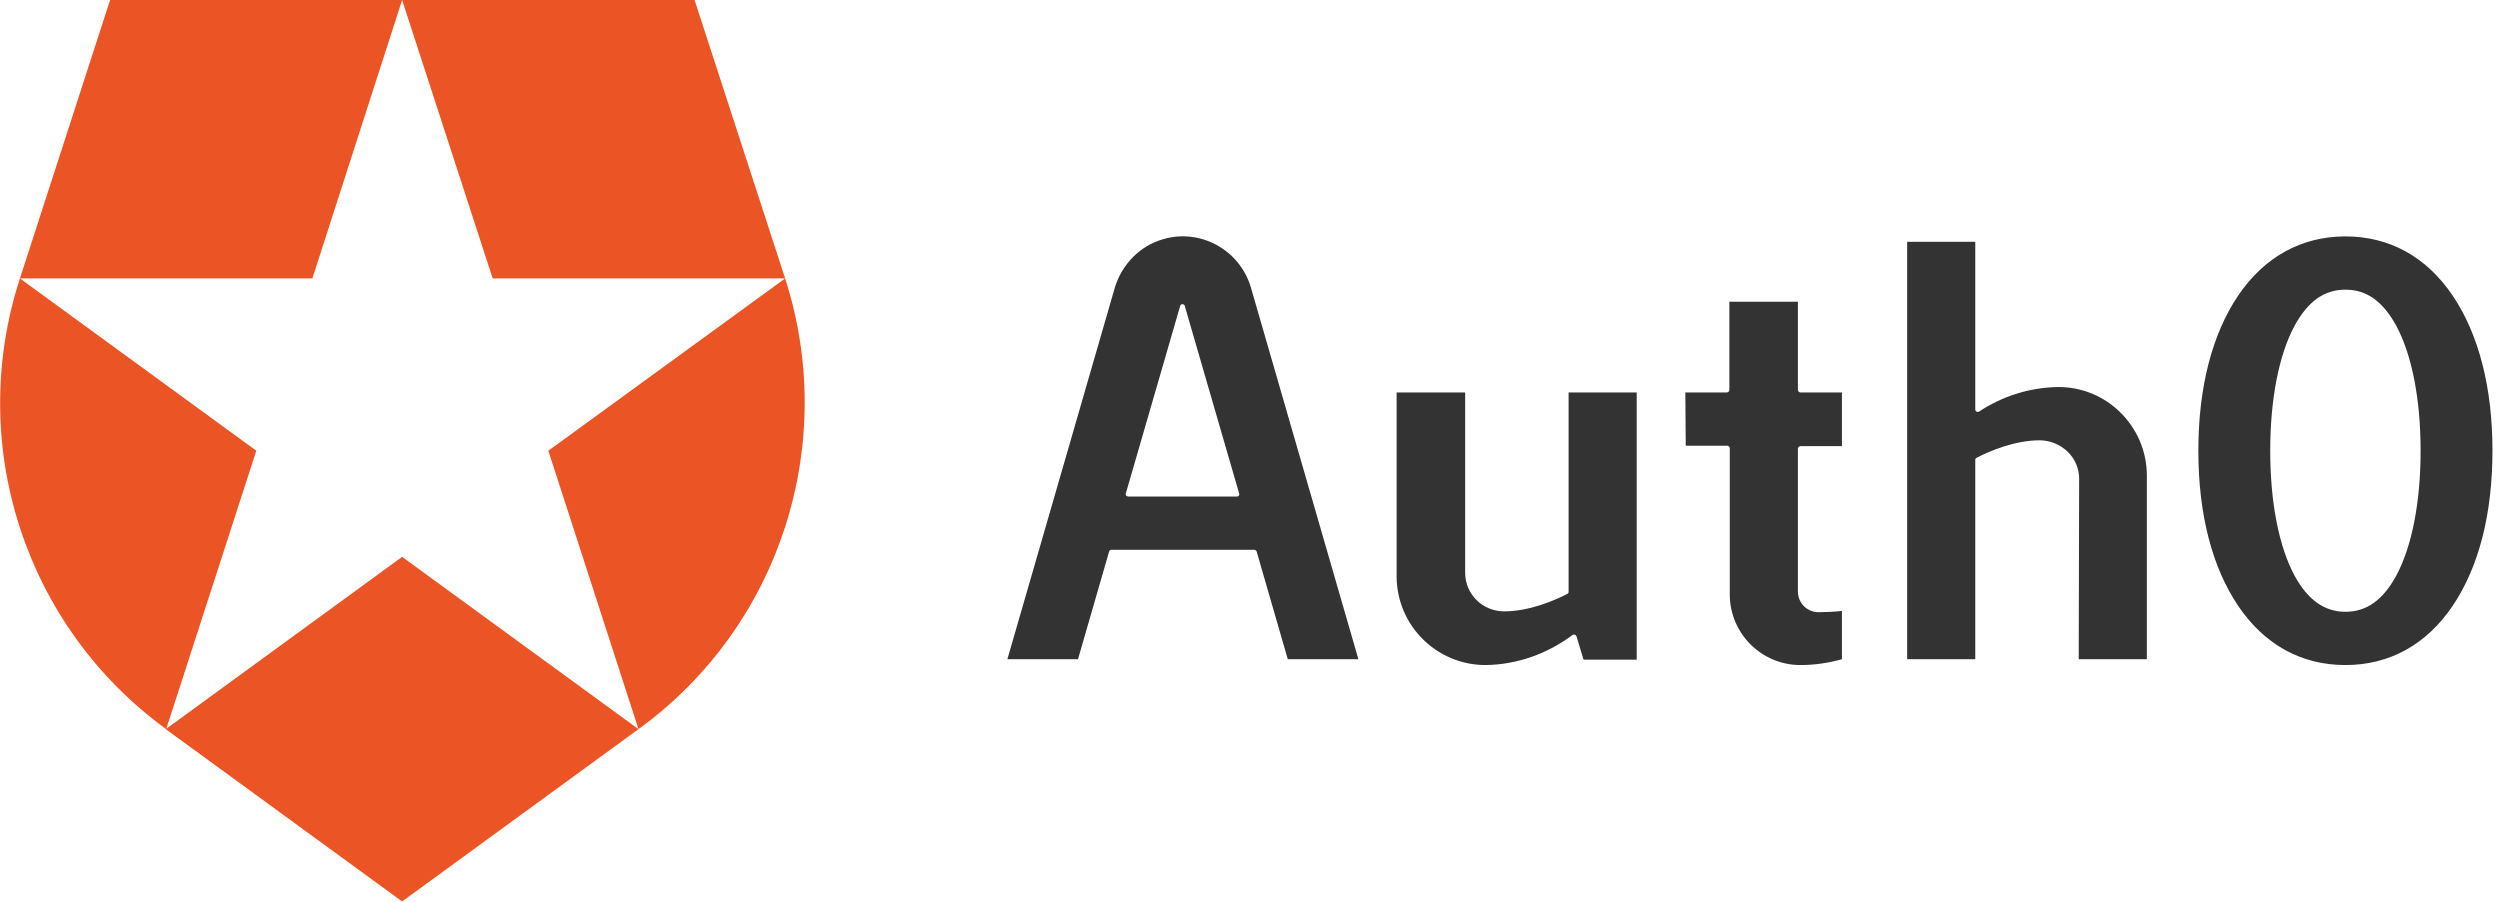
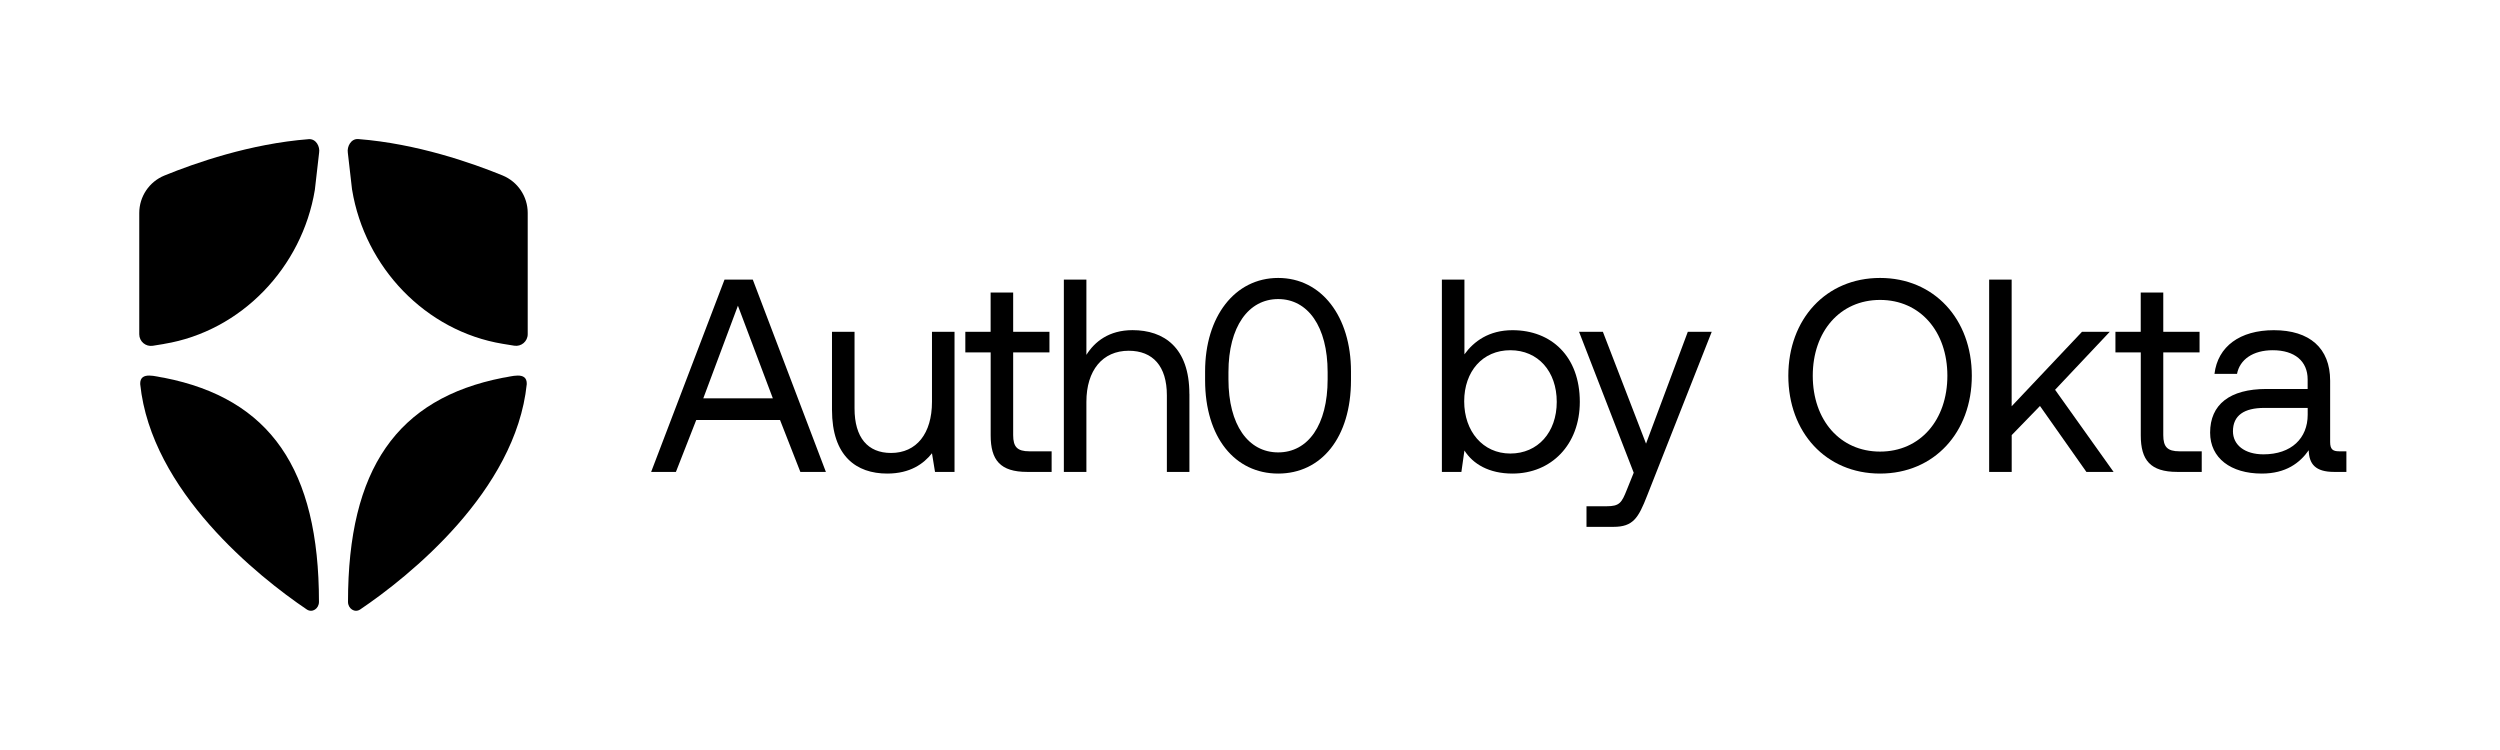
- <svg xmlns="http://www.w3.org/2000/svg" width="208" height="75" viewBox="0 0 208 75" fill="none">
-   <path d="M102.926 41.309H93.871C93.802 41.309 93.733 41.274 93.698 41.239C93.664 41.17 93.629 41.136 93.664 41.066L98.191 25.45C98.226 25.346 98.33 25.277 98.433 25.311C98.502 25.346 98.572 25.381 98.572 25.45L103.099 41.066C103.134 41.136 103.099 41.205 103.065 41.239C103.065 41.274 102.996 41.309 102.926 41.309ZM107.143 54.847H113.019L104.067 23.892C103.134 20.776 99.85 18.975 96.74 19.91C94.839 20.464 93.353 21.987 92.765 23.892L83.814 54.847H89.689L92.281 45.879C92.316 45.776 92.385 45.741 92.489 45.741H104.343C104.447 45.741 104.516 45.81 104.551 45.879L107.143 54.847ZM140.254 37.084H143.71C143.813 37.084 143.917 37.188 143.917 37.292V49.515C143.952 52.735 146.578 55.332 149.793 55.332C150.968 55.332 152.143 55.159 153.249 54.847V50.831C152.592 50.9 151.866 50.935 151.313 50.935C150.346 50.935 149.585 50.173 149.585 49.203V37.327C149.585 37.223 149.689 37.119 149.793 37.119H153.249V32.652H149.793C149.689 32.652 149.585 32.548 149.585 32.444V25.104H143.883V32.444C143.883 32.548 143.779 32.652 143.675 32.652H140.219L140.254 37.084ZM172.949 54.847H178.618V39.508C178.583 35.457 175.265 32.167 171.221 32.202C168.871 32.237 166.59 32.964 164.654 34.245C164.585 34.28 164.516 34.28 164.447 34.245C164.378 34.21 164.343 34.141 164.343 34.072V20.118H158.675V54.847H164.343V38.262C164.343 38.192 164.378 38.123 164.447 38.089C165.519 37.535 167.627 36.634 169.701 36.634C170.565 36.634 171.394 36.98 172.016 37.569C172.638 38.158 172.984 38.989 172.984 39.82L172.949 54.847ZM116.198 32.652V47.992C116.233 52.077 119.551 55.332 123.595 55.332C126.221 55.298 128.744 54.397 130.818 52.839C130.887 52.805 130.956 52.77 131.025 52.805C131.095 52.839 131.129 52.874 131.164 52.943L131.751 54.882H136.175V32.652H130.507V49.238C130.507 49.307 130.472 49.377 130.403 49.411C129.332 49.965 127.224 50.865 125.15 50.865C123.353 50.865 121.901 49.446 121.901 47.645V32.652H116.198ZM195.138 50.9C193.41 50.9 192.028 49.931 190.922 47.922C189.608 45.498 188.883 41.794 188.883 37.5C188.883 33.206 189.608 29.501 190.922 27.077C192.028 25.069 193.376 24.1 195.138 24.1C196.901 24.1 198.249 25.069 199.355 27.077C200.668 29.501 201.394 33.206 201.394 37.5C201.394 41.794 200.668 45.498 199.355 47.922C198.249 49.931 196.901 50.9 195.138 50.9ZM195.138 19.668C191.509 19.668 188.399 21.364 186.221 24.584C184.044 27.805 182.903 32.237 182.903 37.5C182.903 42.763 184.044 47.195 186.221 50.415C188.399 53.636 191.475 55.332 195.138 55.332C198.802 55.332 201.878 53.636 204.055 50.415C206.233 47.195 207.373 42.763 207.373 37.5C207.373 32.237 206.233 27.805 204.055 24.584C201.878 21.364 198.802 19.668 195.138 19.668Z" fill="#333333" />
-   <path d="M65.323 23.165L57.788 0H33.456L40.991 23.165H65.323ZM33.456 0H9.159L1.659 23.165H25.991L33.456 0ZM1.659 23.165C-2.834 36.981 2.074 52.112 13.825 60.665L21.325 37.5L1.659 23.165ZM65.323 23.165L45.622 37.5L53.122 60.665C64.873 52.147 69.781 36.981 65.323 23.165ZM13.79 60.665L33.456 75L53.122 60.665L33.456 46.33L13.79 60.665Z" fill="#EB5424" />
+ <svg xmlns="http://www.w3.org/2000/svg" id="Layout" viewBox="0 0 527.8 158.32">
+   <g>
+     <path d="M137.47,99.63l15.49-40.6h5.97l15.43,40.6h-5.39l-4.29-10.96h-17.69l-4.29,10.96h-5.22Zm11.02-15.54h14.67l-7.37-19.55-7.31,19.55Z" />
+     <path d="M196.76,70.05h4.76v29.58h-4.12l-.64-3.94c-1.74,2.2-4.58,4.29-9.45,4.29-6.5,0-11.66-3.65-11.66-13.46v-16.47h4.76v16.18c0,6.15,2.78,9.4,7.71,9.4,5.39,0,8.64-4.12,8.64-10.79v-14.79Z" />
+     <path d="M209.14,74.4h-5.34v-4.35h5.34v-8.29h4.76v8.29h7.66v4.35h-7.66v17.46c0,2.49,.87,3.42,3.42,3.42h4.7v4.35h-5.16c-5.68,0-7.71-2.49-7.71-7.71v-17.52Z" />
+     <path d="M251.11,83.16v16.47h-4.76v-16.18c0-6.15-2.96-9.4-8.06-9.4-5.51,0-8.93,4.12-8.93,10.79v14.79h-4.76V59.03h4.76v15.89c1.74-2.78,4.76-5.22,9.74-5.22,6.61,0,12,3.65,12,13.46Z" />
+     <path d="M254.42,78.4c0-11.54,6.26-19.72,15.43-19.72s15.37,8.18,15.37,19.72v1.86c0,12.12-6.26,19.72-15.37,19.72s-15.43-7.6-15.43-19.72v-1.86Zm25.87,.17c0-9.63-4.18-15.43-10.44-15.43s-10.5,5.8-10.5,15.43v1.51c0,9.63,4.18,15.43,10.5,15.43s10.44-5.8,10.44-15.43v-1.51Z" />
+     <path d="M333.53,84.84c0,9.05-6.03,15.14-14.21,15.14-4.99,0-8.35-2.03-10.15-4.87l-.64,4.52h-4.12V59.03h4.76v15.78c1.97-2.73,5.16-5.1,10.15-5.1,8.18,0,14.21,5.51,14.21,15.14Zm-4.87,0c0-6.44-3.94-10.9-9.8-10.9s-9.74,4.47-9.74,10.79,3.94,11.02,9.74,11.02,9.8-4.47,9.8-10.9Z" />
+     <path d="M333.35,70.05h5.05l9.11,23.61,8.82-23.61h5.05l-13.63,34.57c-1.86,4.76-2.96,6.61-7.13,6.61h-5.68v-4.35h4.23c2.73,0,3.19-.7,4.29-3.48l1.45-3.6-11.54-29.75Z" />
+     <path d="M396.92,99.98c-11.43,0-19.37-8.7-19.37-20.65s7.95-20.65,19.37-20.65,19.37,8.7,19.37,20.65-7.95,20.65-19.37,20.65Zm0-4.64c8.47,0,14.21-6.67,14.21-16.01s-5.74-16.01-14.21-16.01-14.21,6.67-14.21,16.01,5.74,16.01,14.21,16.01Z" />
+     <path d="M419.94,59.03h4.76v26.74l14.85-15.72h5.86l-11.54,12.24,12.35,17.34h-5.74l-9.8-13.92-5.97,6.15v7.77h-4.76V59.03Z" />
+     <path d="M451.95,74.4h-5.34v-4.35h5.34v-8.29h4.76v8.29h7.66v4.35h-7.66v17.46c0,2.49,.87,3.42,3.42,3.42h4.7v4.35h-5.16c-5.68,0-7.71-2.49-7.71-7.71v-17.52Z" />
+     <path d="M495.37,95.28v4.35h-2.61c-3.94,0-5.28-1.68-5.34-4.58-1.86,2.67-4.81,4.93-9.92,4.93-6.5,0-10.9-3.25-10.9-8.64,0-5.92,4.12-9.22,11.89-9.22h8.7v-2.03c0-3.83-2.73-6.15-7.37-6.15-4.18,0-6.96,1.97-7.54,4.99h-4.76c.7-5.8,5.39-9.22,12.53-9.22,7.54,0,11.89,3.77,11.89,10.67v12.93c0,1.57,.58,1.97,1.91,1.97h1.51Zm-8.18-9.16h-9.16c-4.23,0-6.61,1.57-6.61,4.93,0,2.9,2.49,4.87,6.44,4.87,5.92,0,9.34-3.42,9.34-8.35v-1.45Z" />
+   </g>
+   <g>
+     <path d="M34.66,72.6c16.33-2.69,29.12-16.19,31.81-32.51l.9-7.85c.22-1.25-.62-2.98-2.2-2.86-12.34,.96-23.97,5.03-30.46,7.68-3.21,1.31-5.31,4.44-5.31,7.91v25.6c0,1.52,1.36,2.67,2.86,2.43l2.4-.39Z" />
+     <path d="M74.34,40.08c2.69,16.33,15.48,29.82,31.81,32.51l2.4,.39c1.5,.25,2.86-.91,2.86-2.43v-25.6c0-3.47-2.1-6.59-5.31-7.91-6.48-2.65-18.12-6.72-30.46-7.68-1.58-.12-2.4,1.63-2.21,2.86l.9,7.85Z" />
+     <path d="M106.14,79.76c-22.31,4.4-32.67,19.23-32.67,47.31,0,1.41,1.4,2.38,2.57,1.6,10.26-6.92,32.84-24.98,35.17-47.58,.09-2.85-3.47-1.51-5.07-1.33Z" />
+     <path d="M34.67,79.76c22.31,4.4,32.67,19.23,32.67,47.31,0,1.41-1.4,2.38-2.57,1.6-10.26-6.92-32.84-24.98-35.17-47.58-.09-2.85,3.47-1.51,5.07-1.33Z" />
+   </g>
</svg>
